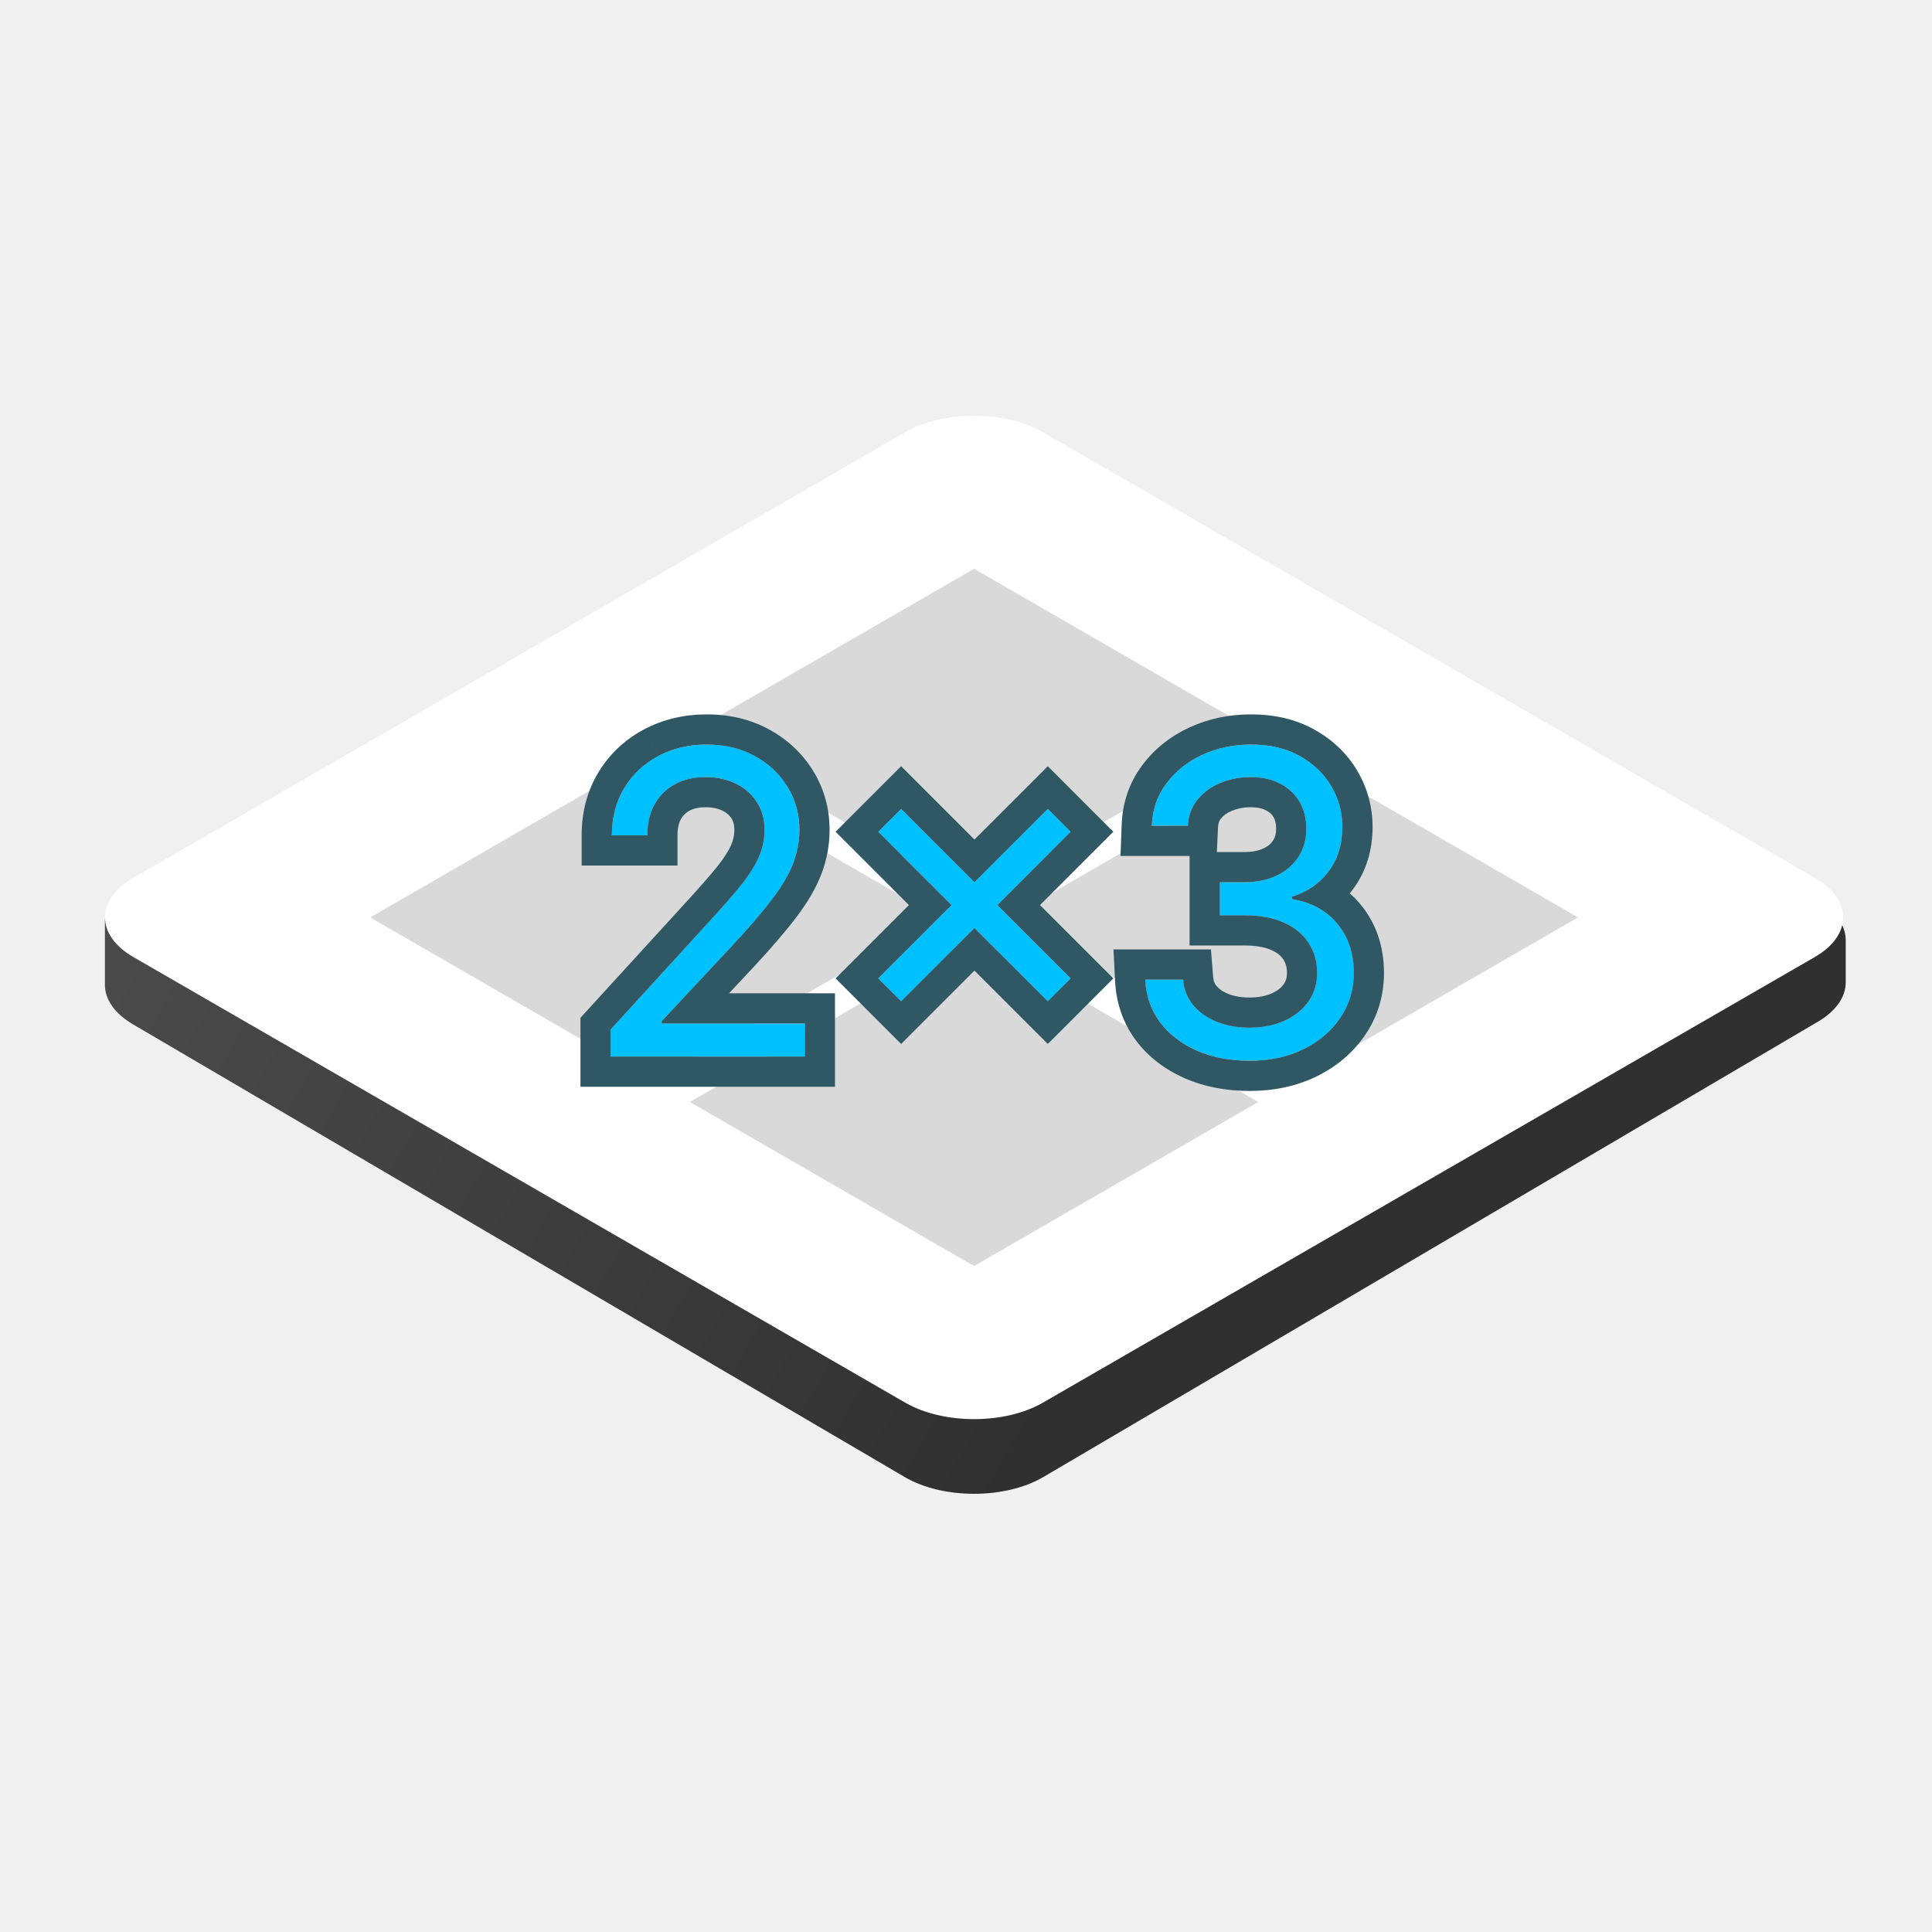
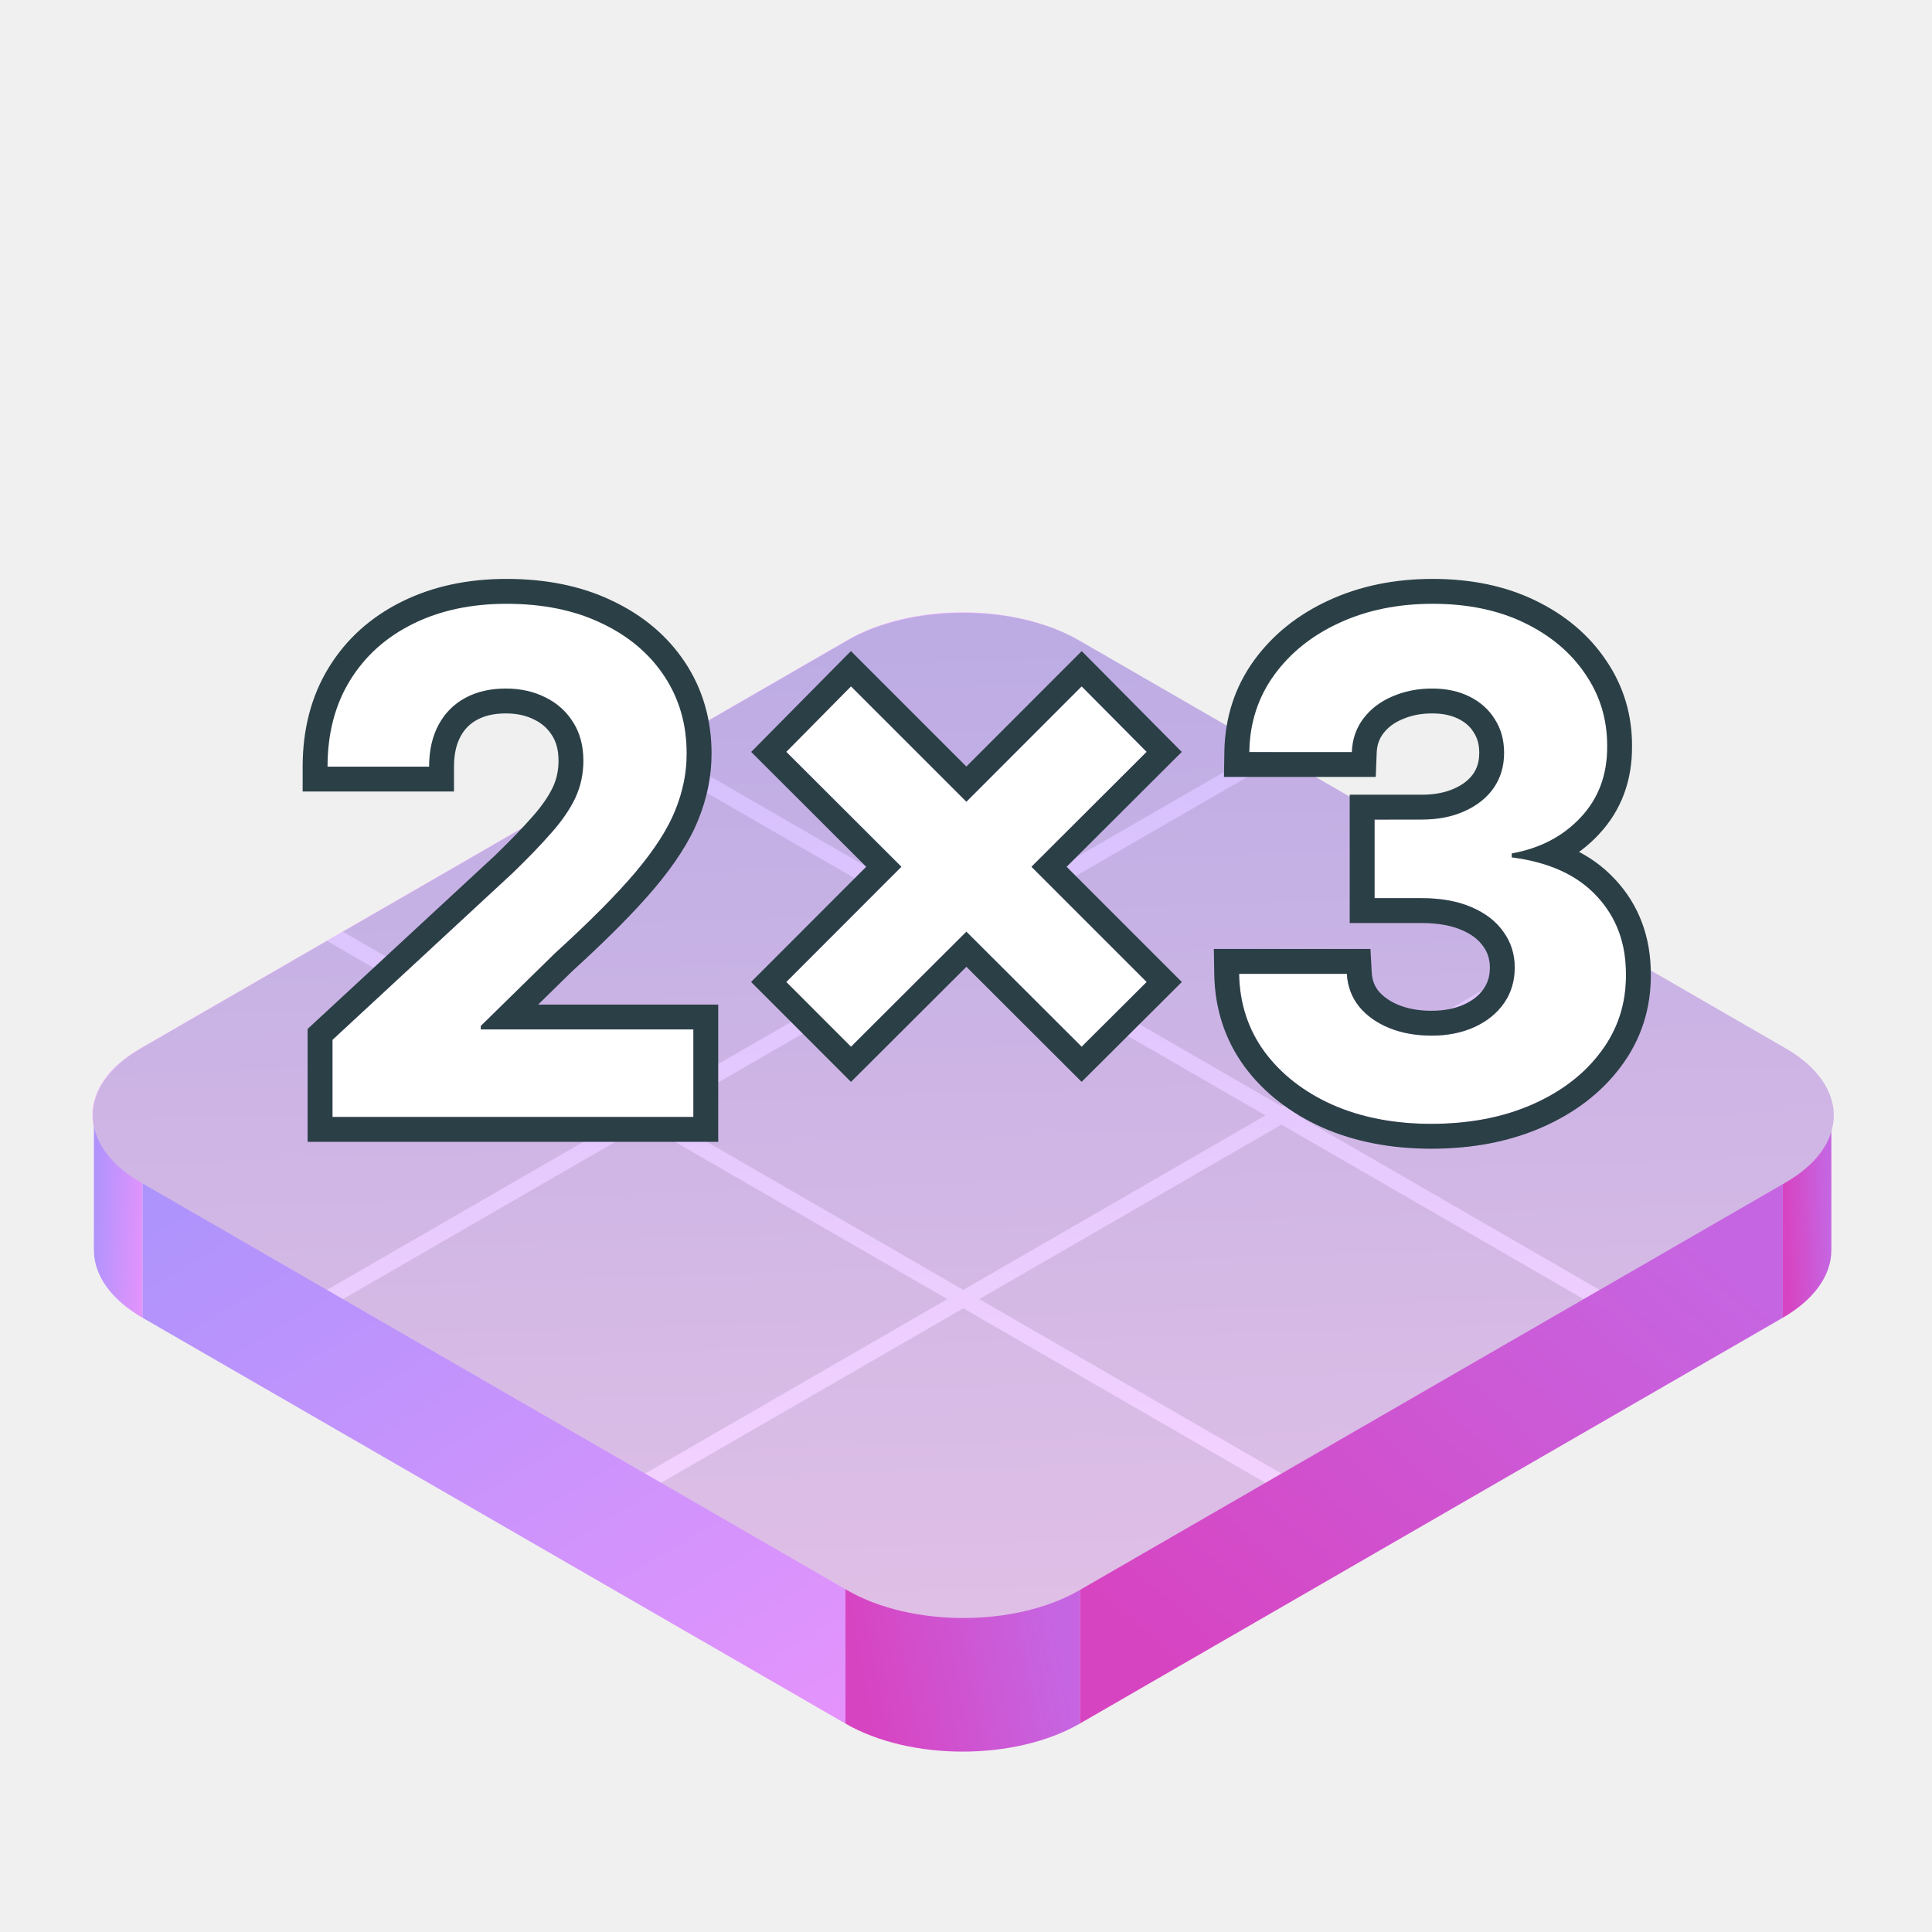
<svg xmlns="http://www.w3.org/2000/svg" width="64" height="64" viewBox="0 0 64 64" fill="none">
-   <path d="M4.401 33.93C3.808 33.582 3.475 33.114 3.475 32.626L3.475 30.502C3.475 29.957 3.89 29.439 4.609 29.086L30.135 16.544C31.358 15.943 33.161 15.954 34.361 16.57L60.061 29.753C60.749 30.106 61.142 30.612 61.142 31.143V32.544C61.142 33.031 60.811 33.499 60.219 33.846L34.563 48.928C33.302 49.669 31.233 49.67 29.97 48.929L4.401 33.93Z" fill="url(#paint0_linear_84_1247)" />
-   <rect width="34.783" height="34.783" rx="2.63" transform="matrix(0.866044 -0.499967 0.866044 0.499967 2.14404 30.3906)" fill="white" />
-   <rect width="10.87" height="10.87" transform="matrix(0.866044 -0.499967 0.866044 0.499967 12.2639 30.3906)" fill="#D9D9D9" />
-   <rect width="10.87" height="10.87" transform="matrix(0.866044 -0.499967 0.866044 0.499967 22.8542 24.2769)" fill="#D9D9D9" />
-   <rect width="10.87" height="10.87" transform="matrix(0.866044 -0.499967 0.866044 0.499967 22.8542 36.5044)" fill="#D9D9D9" />
-   <rect width="10.87" height="10.87" transform="matrix(0.866044 -0.499967 0.866044 0.499967 33.4446 30.3906)" fill="#D9D9D9" />
-   <mask id="path-7-outside-1_84_1247" maskUnits="userSpaceOnUse" x="19" y="23" width="27" height="14" fill="black">
-     <rect fill="white" x="19" y="23" width="27" height="14" />
-     <path d="M20.228 35V34.104L23.593 30.42C23.988 29.989 24.314 29.614 24.569 29.295C24.825 28.973 25.014 28.671 25.137 28.389C25.263 28.104 25.326 27.805 25.326 27.493C25.326 27.134 25.24 26.824 25.067 26.562C24.898 26.3 24.665 26.097 24.37 25.955C24.075 25.812 23.743 25.741 23.374 25.741C22.983 25.741 22.641 25.822 22.349 25.985C22.06 26.144 21.836 26.368 21.677 26.657C21.521 26.945 21.443 27.284 21.443 27.672H20.268C20.268 27.075 20.406 26.55 20.681 26.099C20.957 25.648 21.332 25.296 21.806 25.044C22.284 24.791 22.82 24.665 23.414 24.665C24.012 24.665 24.541 24.791 25.002 25.044C25.464 25.296 25.825 25.636 26.087 26.064C26.35 26.492 26.481 26.969 26.481 27.493C26.481 27.868 26.413 28.235 26.277 28.593C26.144 28.948 25.912 29.345 25.58 29.783C25.251 30.218 24.795 30.749 24.211 31.376L21.921 33.825V33.905H26.66V35H20.228ZM34.71 33.168L29.094 27.553L29.851 26.796L35.466 32.411L34.71 33.168ZM29.851 33.168L29.094 32.411L34.71 26.796L35.466 27.553L29.851 33.168ZM41.401 35.139C40.744 35.139 40.159 35.027 39.644 34.801C39.133 34.575 38.727 34.262 38.425 33.86C38.126 33.455 37.963 32.986 37.937 32.451H39.191C39.218 32.78 39.331 33.063 39.53 33.303C39.729 33.538 39.989 33.721 40.311 33.85C40.633 33.98 40.99 34.044 41.382 34.044C41.82 34.044 42.208 33.968 42.547 33.815C42.885 33.663 43.151 33.45 43.343 33.178C43.535 32.906 43.632 32.591 43.632 32.232C43.632 31.857 43.539 31.527 43.353 31.241C43.167 30.953 42.895 30.727 42.537 30.564C42.178 30.402 41.74 30.32 41.222 30.32H40.406V29.225H41.222C41.627 29.225 41.982 29.152 42.288 29.006C42.596 28.86 42.837 28.654 43.01 28.389C43.185 28.123 43.273 27.812 43.273 27.453C43.273 27.108 43.197 26.808 43.044 26.552C42.892 26.297 42.676 26.097 42.397 25.955C42.122 25.812 41.797 25.741 41.422 25.741C41.07 25.741 40.738 25.805 40.426 25.935C40.117 26.061 39.865 26.245 39.669 26.487C39.473 26.726 39.367 27.015 39.351 27.354H38.156C38.176 26.819 38.337 26.351 38.639 25.95C38.941 25.545 39.336 25.23 39.824 25.004C40.315 24.778 40.854 24.665 41.441 24.665C42.072 24.665 42.613 24.793 43.064 25.049C43.516 25.301 43.862 25.634 44.105 26.049C44.347 26.464 44.468 26.912 44.468 27.393C44.468 27.968 44.317 28.457 44.015 28.862C43.716 29.267 43.31 29.547 42.795 29.703V29.783C43.439 29.889 43.942 30.163 44.304 30.604C44.666 31.042 44.846 31.585 44.846 32.232C44.846 32.786 44.695 33.284 44.393 33.726C44.095 34.164 43.687 34.509 43.169 34.761C42.651 35.013 42.062 35.139 41.401 35.139Z" />
+   <rect width="35.855" height="35.855" rx="4.378" transform="matrix(0.866025 0.5 -0.866025 0.5 31.8887 19)" fill="url(#paint0_linear_2025_994)" />
+   <rect width="26.891" height="4.482" transform="matrix(0.866025 0.5 0 1 4.71851 39.1685)" fill="url(#paint1_linear_2025_994)" />
+   <rect width="26.891" height="4.482" transform="matrix(0.866025 -0.5 0 1 35.7698 52.6143)" fill="url(#paint2_linear_2025_994)" />
+   <path d="M3.111 36.928C3.111 37.803 3.725 38.595 4.719 39.169V43.651C3.725 43.077 3.111 42.285 3.111 41.41V36.928Z" fill="url(#paint3_linear_2025_994)" />
+   <path d="M28.007 52.614C30.151 53.852 33.626 53.852 35.77 52.614V57.096C33.626 58.334 30.151 58.334 28.007 57.096V52.614Z" fill="url(#paint4_linear_2025_994)" />
+   <path d="M60.666 36.928C60.666 37.803 60.052 38.595 59.059 39.169V43.651C60.052 43.077 60.666 42.285 60.666 41.41V36.928Z" fill="url(#paint5_linear_2025_994)" />
+   <g clip-path="url(#clip0_2025_994)">
+     <rect width="35.899" height="35.899" rx="4.442" transform="matrix(0.866025 0.5 -0.866025 0.5 31.9104 19)" fill="url(#paint6_linear_2025_994)" />
+     <rect width="11.559" height="11.559" transform="matrix(0.866025 0.5 -0.866025 0.5 31.9104 19)" fill="black" fill-opacity="0.1" />
+     <rect width="11.559" height="11.559" transform="matrix(0.866025 0.5 -0.866025 0.5 21.3711 25.085)" fill="black" fill-opacity="0.1" />
+     <rect width="11.559" height="11.559" transform="matrix(0.866025 0.5 -0.866025 0.5 21.3711 37.2549)" fill="black" fill-opacity="0.1" />
+     <rect width="11.559" height="11.559" transform="matrix(0.866025 0.5 -0.866025 0.5 42.45 25.085)" fill="black" fill-opacity="0.1" />
+     <rect width="11.559" height="11.559" transform="matrix(0.866025 0.5 -0.866025 0.5 42.45 37.2549)" fill="black" fill-opacity="0.1" />
+     <rect width="11.559" height="11.559" transform="matrix(0.866025 0.5 -0.866025 0.5 52.9893 31.1699)" fill="black" fill-opacity="0.1" />
+     <rect width="11.559" height="11.559" transform="matrix(0.866025 0.5 -0.866025 0.5 10.8315 31.1699)" fill="black" fill-opacity="0.1" />
+     <rect width="11.559" height="11.559" transform="matrix(0.866025 0.5 -0.866025 0.5 31.9104 43.3398)" fill="black" fill-opacity="0.1" />
+     <rect width="11.559" height="11.559" transform="matrix(0.866025 0.5 -0.866025 0.5 31.9104 31.1699)" fill="black" fill-opacity="0.1" />
+   </g>
+   <mask id="path-17-outside-1_2025_994" maskUnits="userSpaceOnUse" x="10" y="19" width="45" height="20" fill="black">
+     <rect fill="white" x="10" y="19" width="45" height="20" />
+     <path d="M11.014 37V34.445L16.983 28.918C17.491 28.427 17.917 27.985 18.261 27.591C18.61 27.198 18.875 26.814 19.055 26.437C19.235 26.055 19.325 25.642 19.325 25.2C19.325 24.709 19.213 24.286 18.989 23.931C18.765 23.571 18.46 23.295 18.072 23.104C17.685 22.908 17.245 22.809 16.754 22.809C16.241 22.809 15.793 22.913 15.411 23.12C15.029 23.328 14.734 23.625 14.527 24.013C14.319 24.401 14.215 24.862 14.215 25.397H10.85C10.85 24.3 11.098 23.347 11.595 22.539C12.092 21.731 12.788 21.106 13.683 20.664C14.578 20.222 15.61 20.001 16.778 20.001C17.979 20.001 19.025 20.214 19.915 20.639C20.81 21.06 21.506 21.644 22.003 22.392C22.499 23.14 22.748 23.997 22.748 24.963C22.748 25.596 22.622 26.221 22.371 26.838C22.125 27.455 21.686 28.14 21.053 28.893C20.42 29.641 19.527 30.539 18.375 31.587L15.927 33.987V34.101H22.969V37H11.014ZM35.831 34.675L26.046 24.906L28.191 22.736L37.985 32.529L35.831 34.675ZM28.191 34.675L26.046 32.529L35.831 22.736L37.985 24.906L28.191 34.675ZM47.41 37.229C46.187 37.229 45.098 37.019 44.142 36.599C43.193 36.173 42.442 35.589 41.891 34.846C41.345 34.099 41.063 33.236 41.047 32.259H44.617C44.639 32.668 44.773 33.029 45.019 33.34C45.27 33.645 45.603 33.883 46.017 34.052C46.432 34.221 46.899 34.306 47.418 34.306C47.958 34.306 48.436 34.21 48.851 34.019C49.266 33.828 49.59 33.564 49.825 33.225C50.06 32.887 50.177 32.496 50.177 32.054C50.177 31.607 50.052 31.211 49.801 30.867C49.555 30.517 49.2 30.244 48.736 30.048C48.278 29.851 47.732 29.753 47.098 29.753H45.534V27.149H47.098C47.633 27.149 48.106 27.056 48.515 26.871C48.93 26.685 49.252 26.429 49.481 26.101C49.711 25.768 49.825 25.381 49.825 24.938C49.825 24.518 49.724 24.149 49.522 23.833C49.326 23.511 49.047 23.26 48.687 23.079C48.332 22.899 47.917 22.809 47.442 22.809C46.962 22.809 46.523 22.897 46.124 23.071C45.725 23.241 45.406 23.483 45.166 23.8C44.926 24.117 44.797 24.488 44.781 24.914H41.383C41.399 23.948 41.675 23.096 42.21 22.359C42.745 21.622 43.465 21.046 44.372 20.631C45.283 20.211 46.312 20.001 47.459 20.001C48.616 20.001 49.629 20.211 50.497 20.631C51.365 21.052 52.039 21.619 52.519 22.334C53.005 23.044 53.245 23.841 53.24 24.725C53.245 25.664 52.953 26.448 52.364 27.076C51.779 27.703 51.018 28.102 50.079 28.271V28.402C51.313 28.56 52.252 28.989 52.896 29.688C53.545 30.381 53.868 31.249 53.862 32.292C53.868 33.247 53.592 34.096 53.035 34.838C52.484 35.581 51.722 36.165 50.751 36.591C49.779 37.016 48.665 37.229 47.41 37.229Z" />
  </mask>
-   <path d="M20.228 35V34.104L23.593 30.42C23.988 29.989 24.314 29.614 24.569 29.295C24.825 28.973 25.014 28.671 25.137 28.389C25.263 28.104 25.326 27.805 25.326 27.493C25.326 27.134 25.24 26.824 25.067 26.562C24.898 26.3 24.665 26.097 24.37 25.955C24.075 25.812 23.743 25.741 23.374 25.741C22.983 25.741 22.641 25.822 22.349 25.985C22.06 26.144 21.836 26.368 21.677 26.657C21.521 26.945 21.443 27.284 21.443 27.672H20.268C20.268 27.075 20.406 26.55 20.681 26.099C20.957 25.648 21.332 25.296 21.806 25.044C22.284 24.791 22.82 24.665 23.414 24.665C24.012 24.665 24.541 24.791 25.002 25.044C25.464 25.296 25.825 25.636 26.087 26.064C26.35 26.492 26.481 26.969 26.481 27.493C26.481 27.868 26.413 28.235 26.277 28.593C26.144 28.948 25.912 29.345 25.58 29.783C25.251 30.218 24.795 30.749 24.211 31.376L21.921 33.825V33.905H26.66V35H20.228ZM34.71 33.168L29.094 27.553L29.851 26.796L35.466 32.411L34.71 33.168ZM29.851 33.168L29.094 32.411L34.71 26.796L35.466 27.553L29.851 33.168ZM41.401 35.139C40.744 35.139 40.159 35.027 39.644 34.801C39.133 34.575 38.727 34.262 38.425 33.86C38.126 33.455 37.963 32.986 37.937 32.451H39.191C39.218 32.78 39.331 33.063 39.53 33.303C39.729 33.538 39.989 33.721 40.311 33.85C40.633 33.98 40.99 34.044 41.382 34.044C41.82 34.044 42.208 33.968 42.547 33.815C42.885 33.663 43.151 33.45 43.343 33.178C43.535 32.906 43.632 32.591 43.632 32.232C43.632 31.857 43.539 31.527 43.353 31.241C43.167 30.953 42.895 30.727 42.537 30.564C42.178 30.402 41.74 30.32 41.222 30.32H40.406V29.225H41.222C41.627 29.225 41.982 29.152 42.288 29.006C42.596 28.86 42.837 28.654 43.01 28.389C43.185 28.123 43.273 27.812 43.273 27.453C43.273 27.108 43.197 26.808 43.044 26.552C42.892 26.297 42.676 26.097 42.397 25.955C42.122 25.812 41.797 25.741 41.422 25.741C41.07 25.741 40.738 25.805 40.426 25.935C40.117 26.061 39.865 26.245 39.669 26.487C39.473 26.726 39.367 27.015 39.351 27.354H38.156C38.176 26.819 38.337 26.351 38.639 25.95C38.941 25.545 39.336 25.23 39.824 25.004C40.315 24.778 40.854 24.665 41.441 24.665C42.072 24.665 42.613 24.793 43.064 25.049C43.516 25.301 43.862 25.634 44.105 26.049C44.347 26.464 44.468 26.912 44.468 27.393C44.468 27.968 44.317 28.457 44.015 28.862C43.716 29.267 43.31 29.547 42.795 29.703V29.783C43.439 29.889 43.942 30.163 44.304 30.604C44.666 31.042 44.846 31.585 44.846 32.232C44.846 32.786 44.695 33.284 44.393 33.726C44.095 34.164 43.687 34.509 43.169 34.761C42.651 35.013 42.062 35.139 41.401 35.139Z" fill="#00C1FF" />
-   <path d="M20.228 35H19.228V36H20.228V35ZM20.228 34.104L19.49 33.429L19.228 33.716V34.104H20.228ZM23.593 30.42L22.856 29.745L22.855 29.746L23.593 30.42ZM24.569 29.295L25.349 29.921L25.352 29.917L24.569 29.295ZM25.137 28.389L24.222 27.985L24.22 27.99L25.137 28.389ZM25.067 26.562L24.227 27.104L24.232 27.112L25.067 26.562ZM24.37 25.955L24.805 25.054L24.805 25.054L24.37 25.955ZM22.349 25.985L22.832 26.86L22.835 26.858L22.349 25.985ZM21.677 26.657L20.801 26.174L20.797 26.181L21.677 26.657ZM21.443 27.672V28.672H22.443V27.672H21.443ZM20.268 27.672H19.268V28.672H20.268V27.672ZM20.681 26.099L21.535 26.62L21.535 26.62L20.681 26.099ZM21.806 25.044L21.34 24.159L21.337 24.161L21.806 25.044ZM25.002 25.044L25.482 24.166L25.482 24.166L25.002 25.044ZM26.087 26.064L25.235 26.587L26.087 26.064ZM26.277 28.593L25.342 28.238L25.34 28.243L26.277 28.593ZM25.58 29.783L24.783 29.179L24.782 29.18L25.58 29.783ZM24.211 31.376L24.941 32.059L24.943 32.057L24.211 31.376ZM21.921 33.825L21.19 33.142L20.921 33.431V33.825H21.921ZM21.921 33.905H20.921V34.905H21.921V33.905ZM26.66 33.905H27.66V32.905H26.66V33.905ZM26.66 35V36H27.66V35H26.66ZM21.228 35V34.104H19.228V35H21.228ZM20.967 34.778L24.332 31.095L22.855 29.746L19.49 33.429L20.967 34.778ZM24.331 31.095C24.735 30.654 25.076 30.262 25.349 29.921L23.789 28.669C23.552 28.965 23.242 29.323 22.856 29.745L24.331 31.095ZM25.352 29.917C25.645 29.548 25.887 29.172 26.054 28.788L24.22 27.99C24.141 28.171 24.004 28.398 23.786 28.673L25.352 29.917ZM26.051 28.793C26.234 28.381 26.326 27.944 26.326 27.493H24.326C24.326 27.666 24.292 27.827 24.222 27.985L26.051 28.793ZM26.326 27.493C26.326 26.968 26.197 26.46 25.902 26.012L24.232 27.112C24.282 27.189 24.326 27.301 24.326 27.493H26.326ZM25.907 26.02C25.633 25.595 25.257 25.273 24.805 25.054L23.935 26.855C24.074 26.922 24.162 27.005 24.227 27.104L25.907 26.02ZM24.805 25.054C24.358 24.838 23.875 24.741 23.374 24.741V26.741C23.611 26.741 23.791 26.786 23.935 26.855L24.805 25.054ZM23.374 24.741C22.842 24.741 22.327 24.852 21.863 25.111L22.835 26.858C22.955 26.792 23.124 26.741 23.374 26.741V24.741ZM21.866 25.109C21.412 25.36 21.052 25.72 20.801 26.174L22.552 27.14C22.621 27.016 22.709 26.928 22.832 26.86L21.866 25.109ZM20.797 26.181C20.549 26.641 20.443 27.148 20.443 27.672H22.443C22.443 27.419 22.493 27.25 22.557 27.132L20.797 26.181ZM21.443 26.672H20.268V28.672H21.443V26.672ZM21.268 27.672C21.268 27.234 21.367 26.895 21.535 26.62L19.828 25.578C19.445 26.206 19.268 26.915 19.268 27.672H21.268ZM21.535 26.62C21.715 26.324 21.956 26.096 22.276 25.927L21.337 24.161C20.707 24.495 20.198 24.971 19.828 25.578L21.535 26.62ZM22.273 25.928C22.593 25.759 22.966 25.665 23.414 25.665V23.665C22.674 23.665 21.975 23.824 21.34 24.159L22.273 25.928ZM23.414 25.665C23.867 25.665 24.227 25.76 24.523 25.921L25.482 24.166C24.855 23.823 24.156 23.665 23.414 23.665V25.665ZM24.523 25.921C24.838 26.094 25.068 26.314 25.235 26.587L26.94 25.542C26.582 24.958 26.089 24.498 25.482 24.166L24.523 25.921ZM25.235 26.587C25.396 26.85 25.481 27.144 25.481 27.493H27.481C27.481 26.793 27.303 26.134 26.94 25.542L25.235 26.587ZM25.481 27.493C25.481 27.744 25.436 27.991 25.342 28.238L27.212 28.948C27.39 28.479 27.481 27.992 27.481 27.493H25.481ZM25.34 28.243C25.253 28.476 25.08 28.787 24.783 29.179L26.377 30.387C26.744 29.903 27.035 29.42 27.213 28.943L25.34 28.243ZM24.782 29.18C24.482 29.577 24.051 30.08 23.479 30.694L24.943 32.057C25.538 31.418 26.02 30.859 26.378 30.386L24.782 29.18ZM23.48 30.693L21.19 33.142L22.651 34.508L24.941 32.059L23.48 30.693ZM20.921 33.825V33.905H22.921V33.825H20.921ZM21.921 34.905H26.66V32.905H21.921V34.905ZM25.66 33.905V35H27.66V33.905H25.66ZM26.66 34H20.228V36H26.66V34ZM34.71 33.168L34.003 33.875L34.71 34.582L35.417 33.875L34.71 33.168ZM29.094 27.553L28.387 26.846L27.68 27.553L28.387 28.26L29.094 27.553ZM29.851 26.796L30.558 26.089L29.851 25.382L29.144 26.089L29.851 26.796ZM35.466 32.411L36.173 33.118L36.881 32.411L36.173 31.704L35.466 32.411ZM29.851 33.168L29.144 33.875L29.851 34.582L30.558 33.875L29.851 33.168ZM29.094 32.411L28.387 31.704L27.68 32.411L28.387 33.118L29.094 32.411ZM34.71 26.796L35.417 26.089L34.71 25.382L34.003 26.089L34.71 26.796ZM35.466 27.553L36.173 28.26L36.881 27.553L36.173 26.846L35.466 27.553ZM35.417 32.461L29.801 26.846L28.387 28.26L34.003 33.875L35.417 32.461ZM29.801 28.26L30.558 27.503L29.144 26.089L28.387 26.846L29.801 28.26ZM29.144 27.503L34.759 33.118L36.173 31.704L30.558 26.089L29.144 27.503ZM34.759 31.704L34.003 32.461L35.417 33.875L36.173 33.118L34.759 31.704ZM30.558 32.461L29.801 31.704L28.387 33.118L29.144 33.875L30.558 32.461ZM29.801 33.118L35.417 27.503L34.003 26.089L28.387 31.704L29.801 33.118ZM34.003 27.503L34.759 28.26L36.173 26.846L35.417 26.089L34.003 27.503ZM34.759 26.846L29.144 32.461L30.558 33.875L36.173 28.26L34.759 26.846ZM39.644 34.801L39.24 35.716L39.242 35.717L39.644 34.801ZM38.425 33.86L37.62 34.454L37.625 34.461L38.425 33.86ZM37.937 32.451V31.451H36.886L36.938 32.501L37.937 32.451ZM39.191 32.451L40.188 32.371L40.114 31.451H39.191V32.451ZM39.53 33.303L38.761 33.943L38.766 33.948L39.53 33.303ZM40.311 33.85L39.938 34.778L39.938 34.778L40.311 33.85ZM43.343 33.178L42.527 32.6L42.527 32.6L43.343 33.178ZM43.353 31.241L42.512 31.783L42.515 31.787L43.353 31.241ZM42.537 30.564L42.123 31.475L42.123 31.475L42.537 30.564ZM40.406 30.32H39.406V31.32H40.406V30.32ZM40.406 29.225V28.225H39.406V29.225H40.406ZM42.288 29.006L41.86 28.102L41.856 28.104L42.288 29.006ZM43.01 28.389L42.176 27.837L42.171 27.844L43.01 28.389ZM43.044 26.552L43.903 26.039L43.903 26.039L43.044 26.552ZM42.397 25.955L41.937 26.843L41.941 26.845L42.397 25.955ZM40.426 25.935L40.804 26.86L40.809 26.858L40.426 25.935ZM39.669 26.487L40.443 27.121L40.447 27.116L39.669 26.487ZM39.351 27.354V28.354H40.303L40.349 27.402L39.351 27.354ZM38.156 27.354L37.157 27.316L37.118 28.354H38.156V27.354ZM38.639 25.95L39.438 26.551L39.44 26.548L38.639 25.95ZM39.824 25.004L39.406 24.095L39.404 24.096L39.824 25.004ZM43.064 25.049L42.572 25.919L42.576 25.922L43.064 25.049ZM44.105 26.049L43.241 26.554L43.241 26.554L44.105 26.049ZM44.015 28.862L43.214 28.264L43.21 28.268L44.015 28.862ZM42.795 29.703L42.505 28.746L41.795 28.962V29.703H42.795ZM42.795 29.783H41.795V30.631L42.633 30.77L42.795 29.783ZM44.304 30.604L43.53 31.238L43.533 31.241L44.304 30.604ZM44.393 33.726L43.568 33.161L43.567 33.162L44.393 33.726ZM43.169 34.761L43.607 35.66L43.607 35.66L43.169 34.761ZM41.401 34.139C40.859 34.139 40.414 34.047 40.046 33.885L39.242 35.717C39.903 36.007 40.629 36.139 41.401 36.139V34.139ZM40.048 33.886C39.676 33.722 39.412 33.509 39.224 33.259L37.625 34.461C38.041 35.014 38.591 35.429 39.24 35.716L40.048 33.886ZM39.229 33.266C39.055 33.03 38.953 32.752 38.935 32.402L36.938 32.501C36.974 33.219 37.197 33.88 37.62 34.454L39.229 33.266ZM37.937 33.451H39.191V31.451H37.937V33.451ZM38.194 32.532C38.237 33.053 38.422 33.535 38.761 33.943L40.298 32.662C40.239 32.592 40.199 32.507 40.188 32.371L38.194 32.532ZM38.766 33.948C39.083 34.323 39.484 34.595 39.938 34.778L40.684 32.922C40.495 32.846 40.375 32.753 40.294 32.657L38.766 33.948ZM39.938 34.778C40.393 34.961 40.879 35.044 41.382 35.044V33.044C41.102 33.044 40.873 32.998 40.684 32.922L39.938 34.778ZM41.382 35.044C41.936 35.044 42.469 34.947 42.958 34.727L42.135 32.904C41.947 32.989 41.703 33.044 41.382 33.044V35.044ZM42.958 34.727C43.44 34.509 43.853 34.189 44.159 33.755L42.527 32.6C42.448 32.711 42.331 32.816 42.135 32.904L42.958 34.727ZM44.159 33.755C44.48 33.301 44.632 32.781 44.632 32.232H42.632C42.632 32.4 42.59 32.51 42.527 32.6L44.159 33.755ZM44.632 32.232C44.632 31.684 44.493 31.16 44.191 30.696L42.515 31.787C42.584 31.894 42.632 32.031 42.632 32.232H44.632ZM44.194 30.7C43.889 30.227 43.457 29.884 42.95 29.654L42.123 31.475C42.333 31.57 42.445 31.678 42.512 31.783L44.194 30.7ZM42.95 29.654C42.427 29.417 41.84 29.32 41.222 29.32V31.32C41.64 31.32 41.929 31.387 42.123 31.475L42.95 29.654ZM41.222 29.32H40.406V31.32H41.222V29.32ZM41.406 30.32V29.225H39.406V30.32H41.406ZM40.406 30.225H41.222V28.225H40.406V30.225ZM41.222 30.225C41.748 30.225 42.255 30.13 42.719 29.908L41.856 28.104C41.709 28.174 41.507 28.225 41.222 28.225V30.225ZM42.715 29.91C43.178 29.691 43.566 29.367 43.848 28.934L42.171 27.844C42.107 27.942 42.015 28.029 41.86 28.102L42.715 29.91ZM43.843 28.941C44.141 28.492 44.273 27.983 44.273 27.453H42.273C42.273 27.641 42.23 27.755 42.176 27.837L43.843 28.941ZM44.273 27.453C44.273 26.957 44.162 26.473 43.903 26.039L42.186 27.065C42.232 27.142 42.273 27.259 42.273 27.453H44.273ZM43.903 26.039C43.649 25.614 43.289 25.288 42.853 25.065L41.941 26.845C42.062 26.907 42.135 26.979 42.186 27.065L43.903 26.039ZM42.857 25.067C42.413 24.837 41.923 24.741 41.422 24.741V26.741C41.669 26.741 41.831 26.787 41.937 26.843L42.857 25.067ZM41.422 24.741C40.944 24.741 40.481 24.829 40.043 25.011L40.809 26.858C40.995 26.782 41.196 26.741 41.422 26.741V24.741ZM40.048 25.009C39.594 25.194 39.201 25.476 38.891 25.859L40.447 27.116C40.529 27.014 40.64 26.927 40.804 26.86L40.048 25.009ZM38.896 25.854C38.551 26.274 38.378 26.774 38.352 27.305L40.349 27.402C40.356 27.256 40.396 27.178 40.443 27.121L38.896 25.854ZM39.351 26.354H38.156V28.354H39.351V26.354ZM39.155 27.391C39.168 27.047 39.267 26.779 39.438 26.551L37.84 25.349C37.407 25.924 37.184 26.592 37.157 27.316L39.155 27.391ZM39.44 26.548C39.636 26.285 39.897 26.072 40.243 25.912L39.404 24.096C38.775 24.387 38.245 24.805 37.837 25.352L39.44 26.548ZM40.241 25.913C40.59 25.752 40.985 25.665 41.441 25.665V23.665C40.722 23.665 40.039 23.804 39.406 24.095L40.241 25.913ZM41.441 25.665C41.936 25.665 42.3 25.765 42.572 25.919L43.557 24.178C42.926 23.821 42.208 23.665 41.441 23.665V25.665ZM42.576 25.922C42.884 26.094 43.096 26.305 43.241 26.554L44.968 25.545C44.629 24.964 44.147 24.508 43.552 24.176L42.576 25.922ZM43.241 26.554C43.394 26.815 43.468 27.089 43.468 27.393H45.468C45.468 26.735 45.3 26.113 44.968 25.545L43.241 26.554ZM43.468 27.393C43.468 27.783 43.369 28.055 43.214 28.264L44.817 29.46C45.265 28.859 45.468 28.152 45.468 27.393H43.468ZM43.21 28.268C43.049 28.488 42.828 28.648 42.505 28.746L43.086 30.66C43.791 30.446 44.384 30.046 44.82 29.456L43.21 28.268ZM41.795 29.703V29.783H43.795V29.703H41.795ZM42.633 30.77C43.074 30.842 43.345 31.012 43.53 31.238L45.077 29.97C44.539 29.314 43.805 28.936 42.958 28.796L42.633 30.77ZM43.533 31.241C43.726 31.475 43.846 31.783 43.846 32.232H45.846C45.846 31.387 45.605 30.61 45.075 29.968L43.533 31.241ZM43.846 32.232C43.846 32.593 43.752 32.892 43.568 33.161L45.219 34.29C45.639 33.676 45.846 32.98 45.846 32.232H43.846ZM43.567 33.162C43.375 33.444 43.106 33.679 42.731 33.862L43.607 35.66C44.267 35.338 44.815 34.883 45.22 34.289L43.567 33.162ZM42.731 33.862C42.368 34.039 41.932 34.139 41.401 34.139V36.139C42.191 36.139 42.934 35.988 43.607 35.66L42.731 33.862Z" fill="#2F5764" mask="url(#path-7-outside-1_84_1247)" />
+   <path d="M11.014 37V34.445L16.983 28.918C17.491 28.427 17.917 27.985 18.261 27.591C18.61 27.198 18.875 26.814 19.055 26.437C19.235 26.055 19.325 25.642 19.325 25.2C19.325 24.709 19.213 24.286 18.989 23.931C18.765 23.571 18.46 23.295 18.072 23.104C17.685 22.908 17.245 22.809 16.754 22.809C16.241 22.809 15.793 22.913 15.411 23.12C15.029 23.328 14.734 23.625 14.527 24.013C14.319 24.401 14.215 24.862 14.215 25.397H10.85C10.85 24.3 11.098 23.347 11.595 22.539C12.092 21.731 12.788 21.106 13.683 20.664C14.578 20.222 15.61 20.001 16.778 20.001C17.979 20.001 19.025 20.214 19.915 20.639C20.81 21.06 21.506 21.644 22.003 22.392C22.499 23.14 22.748 23.997 22.748 24.963C22.748 25.596 22.622 26.221 22.371 26.838C22.125 27.455 21.686 28.14 21.053 28.893C20.42 29.641 19.527 30.539 18.375 31.587L15.927 33.987V34.101H22.969V37H11.014ZM35.831 34.675L26.046 24.906L28.191 22.736L37.985 32.529L35.831 34.675ZM28.191 34.675L26.046 32.529L35.831 22.736L37.985 24.906L28.191 34.675ZM47.41 37.229C46.187 37.229 45.098 37.019 44.142 36.599C43.193 36.173 42.442 35.589 41.891 34.846C41.345 34.099 41.063 33.236 41.047 32.259H44.617C44.639 32.668 44.773 33.029 45.019 33.34C45.27 33.645 45.603 33.883 46.017 34.052C46.432 34.221 46.899 34.306 47.418 34.306C47.958 34.306 48.436 34.21 48.851 34.019C49.266 33.828 49.59 33.564 49.825 33.225C50.06 32.887 50.177 32.496 50.177 32.054C50.177 31.607 50.052 31.211 49.801 30.867C49.555 30.517 49.2 30.244 48.736 30.048C48.278 29.851 47.732 29.753 47.098 29.753H45.534V27.149H47.098C47.633 27.149 48.106 27.056 48.515 26.871C48.93 26.685 49.252 26.429 49.481 26.101C49.711 25.768 49.825 25.381 49.825 24.938C49.825 24.518 49.724 24.149 49.522 23.833C49.326 23.511 49.047 23.26 48.687 23.079C48.332 22.899 47.917 22.809 47.442 22.809C46.962 22.809 46.523 22.897 46.124 23.071C45.725 23.241 45.406 23.483 45.166 23.8C44.926 24.117 44.797 24.488 44.781 24.914H41.383C41.399 23.948 41.675 23.096 42.21 22.359C42.745 21.622 43.465 21.046 44.372 20.631C45.283 20.211 46.312 20.001 47.459 20.001C48.616 20.001 49.629 20.211 50.497 20.631C51.365 21.052 52.039 21.619 52.519 22.334C53.005 23.044 53.245 23.841 53.24 24.725C53.245 25.664 52.953 26.448 52.364 27.076C51.779 27.703 51.018 28.102 50.079 28.271V28.402C51.313 28.56 52.252 28.989 52.896 29.688C53.545 30.381 53.868 31.249 53.862 32.292C53.868 33.247 53.592 34.096 53.035 34.838C52.484 35.581 51.722 36.165 50.751 36.591C49.779 37.016 48.665 37.229 47.41 37.229Z" fill="white" />
+   <path d="M11.014 37H10.19V37.824H11.014V37ZM11.014 34.445L10.454 33.841L10.19 34.085V34.445H11.014ZM16.983 28.918L17.543 29.522L17.549 29.516L17.556 29.51L16.983 28.918ZM18.261 27.591L17.645 27.044L17.641 27.049L18.261 27.591ZM19.055 26.437L19.798 26.792L19.8 26.788L19.055 26.437ZM18.989 23.931L18.29 24.366L18.293 24.37L18.989 23.931ZM18.072 23.104L17.7 23.839L17.708 23.843L18.072 23.104ZM14.527 24.013L15.253 24.402L15.253 24.402L14.527 24.013ZM14.215 25.397V26.22H15.039V25.397H14.215ZM10.85 25.397H10.026V26.22H10.85V25.397ZM11.595 22.539L12.297 22.97L12.297 22.97L11.595 22.539ZM13.683 20.664L13.319 19.926L13.319 19.926L13.683 20.664ZM19.915 20.639L19.559 21.382L19.565 21.385L19.915 20.639ZM22.003 22.392L21.317 22.847L21.317 22.847L22.003 22.392ZM22.371 26.838L21.608 26.528L21.606 26.533L22.371 26.838ZM21.053 28.893L21.681 29.425L21.683 29.423L21.053 28.893ZM18.375 31.587L17.821 30.978L17.81 30.988L17.799 30.999L18.375 31.587ZM15.927 33.987L15.35 33.398L15.103 33.641V33.987H15.927ZM15.927 34.101H15.103V34.925H15.927V34.101ZM22.969 34.101H23.792V33.278H22.969V34.101ZM22.969 37V37.824H23.792V37H22.969ZM11.014 37H11.837V34.445H11.014H10.19V37H11.014ZM11.014 34.445L11.573 35.05L17.543 29.522L16.983 28.918L16.424 28.314L10.454 33.841L11.014 34.445ZM16.983 28.918L17.556 29.51C18.075 29.008 18.517 28.549 18.88 28.134L18.261 27.591L17.641 27.049C17.316 27.42 16.907 27.846 16.41 28.326L16.983 28.918ZM18.261 27.591L18.876 28.139C19.264 27.702 19.577 27.254 19.798 26.792L19.055 26.437L18.312 26.081C18.172 26.373 17.956 26.695 17.645 27.044L18.261 27.591ZM19.055 26.437L19.8 26.788C20.034 26.291 20.149 25.758 20.149 25.2H19.325H18.502C18.502 25.527 18.436 25.819 18.31 26.086L19.055 26.437ZM19.325 25.2H20.149C20.149 24.581 20.006 23.999 19.686 23.492L18.989 23.931L18.293 24.37C18.42 24.573 18.502 24.837 18.502 25.2H19.325ZM18.989 23.931L19.689 23.497C19.382 23.003 18.959 22.623 18.436 22.366L18.072 23.104L17.708 23.843C17.96 23.967 18.149 24.139 18.29 24.366L18.989 23.931ZM18.072 23.104L18.445 22.37C17.927 22.107 17.358 21.986 16.754 21.986V22.809V23.633C17.133 23.633 17.442 23.708 17.7 23.839L18.072 23.104ZM16.754 22.809V21.986C16.128 21.986 15.541 22.113 15.018 22.397L15.411 23.12L15.804 23.844C16.045 23.713 16.353 23.633 16.754 23.633V22.809ZM15.411 23.12L15.018 22.397C14.493 22.682 14.083 23.097 13.8 23.624L14.527 24.013L15.253 24.402C15.385 24.154 15.565 23.974 15.804 23.844L15.411 23.12ZM14.527 24.013L13.8 23.624C13.517 24.155 13.392 24.756 13.392 25.397H14.215H15.039C15.039 24.968 15.122 24.646 15.253 24.402L14.527 24.013ZM14.215 25.397V24.573H10.85V25.397V26.22H14.215V25.397ZM10.85 25.397H11.674C11.674 24.428 11.892 23.629 12.297 22.97L11.595 22.539L10.894 22.108C10.305 23.065 10.026 24.172 10.026 25.397H10.85ZM11.595 22.539L12.297 22.97C12.708 22.302 13.284 21.78 14.048 21.402L13.683 20.664L13.319 19.926C12.292 20.433 11.476 21.161 10.894 22.108L11.595 22.539ZM13.683 20.664L14.048 21.402C14.812 21.025 15.715 20.824 16.778 20.824V20.001V19.177C15.505 19.177 14.345 19.419 13.319 19.926L13.683 20.664ZM16.778 20.001V20.824C17.883 20.824 18.802 21.02 19.559 21.382L19.915 20.639L20.27 19.896C19.248 19.407 18.076 19.177 16.778 19.177V20.001ZM19.915 20.639L19.565 21.385C20.338 21.748 20.912 22.238 21.317 22.847L22.003 22.392L22.689 21.936C22.1 21.05 21.282 20.372 20.265 19.894L19.915 20.639ZM22.003 22.392L21.317 22.847C21.717 23.45 21.924 24.146 21.924 24.963H22.748H23.571C23.571 23.848 23.282 22.829 22.689 21.936L22.003 22.392ZM22.748 24.963H21.924C21.924 25.484 21.822 26.004 21.608 26.528L22.371 26.838L23.134 27.149C23.423 26.438 23.571 25.708 23.571 24.963H22.748ZM22.371 26.838L21.606 26.533C21.405 27.039 21.024 27.648 20.422 28.363L21.053 28.893L21.683 29.423C22.349 28.632 22.846 27.871 23.136 27.143L22.371 26.838ZM21.053 28.893L20.424 28.361C19.823 29.071 18.96 29.942 17.821 30.978L18.375 31.587L18.929 32.197C20.094 31.137 21.016 30.212 21.681 29.425L21.053 28.893ZM18.375 31.587L17.799 30.999L15.35 33.398L15.927 33.987L16.503 34.575L18.952 32.176L18.375 31.587ZM15.927 33.987H15.103V34.101H15.927H16.75V33.987H15.927ZM15.927 34.101V34.925H22.969V34.101V33.278H15.927V34.101ZM22.969 34.101H22.145V37H22.969H23.792V34.101H22.969ZM22.969 37V36.176H11.014V37V37.824H22.969V37ZM35.831 34.675L35.249 35.257L35.83 35.837L36.412 35.258L35.831 34.675ZM26.046 24.906L25.46 24.327L24.884 24.909L25.464 25.488L26.046 24.906ZM28.191 22.736L28.773 22.153L28.188 21.568L27.605 22.157L28.191 22.736ZM37.985 32.529L38.566 33.112L39.15 32.53L38.567 31.947L37.985 32.529ZM28.191 34.675L27.609 35.257L28.19 35.838L28.773 35.258L28.191 34.675ZM26.046 32.529L25.463 31.947L24.881 32.529L25.463 33.111L26.046 32.529ZM35.831 22.736L36.416 22.155L35.833 21.569L35.248 22.154L35.831 22.736ZM37.985 24.906L38.566 25.489L39.148 24.909L38.569 24.326L37.985 24.906ZM35.831 34.675L36.413 34.092L26.628 24.323L26.046 24.906L25.464 25.488L35.249 35.257L35.831 34.675ZM26.046 24.906L26.631 25.485L28.777 23.315L28.191 22.736L27.605 22.157L25.46 24.327L26.046 24.906ZM28.191 22.736L27.609 23.318L37.402 33.111L37.985 32.529L38.567 31.947L28.773 22.153L28.191 22.736ZM37.985 32.529L37.403 31.946L35.25 34.091L35.831 34.675L36.412 35.258L38.566 33.112L37.985 32.529ZM28.191 34.675L28.773 34.092L26.628 31.947L26.046 32.529L25.463 33.111L27.609 35.257L28.191 34.675ZM26.046 32.529L26.628 33.111L36.414 23.318L35.831 22.736L35.248 22.154L25.463 31.947L26.046 32.529ZM35.831 22.736L35.246 23.316L37.4 25.486L37.985 24.906L38.569 24.326L36.416 22.155L35.831 22.736ZM37.985 24.906L37.403 24.323L27.61 34.091L28.191 34.675L28.773 35.258L38.566 25.489L37.985 24.906ZM44.142 36.599L43.806 37.35L43.811 37.353L44.142 36.599ZM41.891 34.846L41.225 35.332L41.229 35.337L41.891 34.846ZM41.047 32.259V31.435H40.21L40.224 32.273L41.047 32.259ZM44.617 32.259L45.44 32.215L45.398 31.435H44.617V32.259ZM45.019 33.34L44.372 33.85L44.377 33.856L44.382 33.862L45.019 33.34ZM46.017 34.052L45.706 34.815L45.706 34.815L46.017 34.052ZM48.851 34.019L48.506 33.271L48.506 33.271L48.851 34.019ZM49.825 33.225L50.502 33.694L50.502 33.694L49.825 33.225ZM49.801 30.867L49.127 31.34L49.131 31.346L49.136 31.352L49.801 30.867ZM48.736 30.048L48.412 30.805L48.415 30.806L48.736 30.048ZM45.534 29.753H44.711V30.577H45.534V29.753ZM45.534 27.149V26.326H44.711V27.149H45.534ZM48.515 26.871L48.179 26.119L48.175 26.121L48.515 26.871ZM49.481 26.101L50.156 26.573L50.16 26.568L49.481 26.101ZM49.522 23.833L48.819 24.262L48.824 24.269L48.828 24.276L49.522 23.833ZM48.687 23.079L48.314 23.814L48.319 23.816L48.687 23.079ZM46.124 23.071L46.446 23.829L46.455 23.826L46.124 23.071ZM45.166 23.8L45.822 24.298L45.822 24.298L45.166 23.8ZM44.781 24.914V25.737H45.574L45.604 24.945L44.781 24.914ZM41.383 24.914L40.559 24.9L40.545 25.737H41.383V24.914ZM42.21 22.359L42.876 22.843L42.876 22.843L42.21 22.359ZM44.372 20.631L44.714 21.38L44.716 21.379L44.372 20.631ZM50.497 20.631L50.856 19.89L50.856 19.89L50.497 20.631ZM52.519 22.334L51.836 22.794L51.84 22.8L52.519 22.334ZM53.24 24.725L52.416 24.72L52.416 24.73L53.24 24.725ZM52.364 27.076L51.763 26.512L51.761 26.515L52.364 27.076ZM50.079 28.271L49.933 27.461L49.255 27.583V28.271H50.079ZM50.079 28.402H49.255V29.127L49.974 29.219L50.079 28.402ZM52.896 29.688L52.29 30.246L52.295 30.251L52.896 29.688ZM53.862 32.292L53.038 32.287L53.039 32.296L53.862 32.292ZM53.035 34.838L52.376 34.344L52.374 34.347L53.035 34.838ZM50.751 36.591L50.42 35.836L50.42 35.836L50.751 36.591ZM47.41 37.229V36.406C46.282 36.406 45.308 36.212 44.474 35.845L44.142 36.599L43.811 37.353C44.887 37.826 46.092 38.053 47.41 38.053V37.229ZM44.142 36.599L44.479 35.847C43.642 35.472 43.009 34.971 42.552 34.355L41.891 34.846L41.229 35.337C41.875 36.207 42.743 36.874 43.806 37.35L44.142 36.599ZM41.891 34.846L42.556 34.361C42.116 33.758 41.884 33.062 41.87 32.245L41.047 32.259L40.224 32.273C40.243 33.41 40.574 34.439 41.225 35.332L41.891 34.846ZM41.047 32.259V33.082H44.617V32.259V31.435H41.047V32.259ZM44.617 32.259L43.795 32.303C43.825 32.876 44.017 33.401 44.372 33.85L45.019 33.34L45.665 32.829C45.529 32.657 45.453 32.461 45.44 32.215L44.617 32.259ZM45.019 33.34L44.382 33.862C44.731 34.287 45.182 34.601 45.706 34.815L46.017 34.052L46.328 33.29C46.023 33.165 45.808 33.004 45.655 32.817L45.019 33.34ZM46.017 34.052L45.706 34.815C46.234 35.03 46.809 35.13 47.418 35.13V34.306V33.483C46.989 33.483 46.63 33.413 46.328 33.29L46.017 34.052ZM47.418 34.306V35.13C48.056 35.13 48.654 35.017 49.195 34.767L48.851 34.019L48.506 33.271C48.217 33.404 47.861 33.483 47.418 33.483V34.306ZM48.851 34.019L49.195 34.767C49.729 34.522 50.174 34.167 50.502 33.694L49.825 33.225L49.148 32.756C49.007 32.961 48.802 33.135 48.506 33.271L48.851 34.019ZM49.825 33.225L50.502 33.694C50.839 33.208 51.001 32.651 51.001 32.054H50.177H49.354C49.354 32.342 49.28 32.566 49.148 32.756L49.825 33.225ZM50.177 32.054H51.001C51.001 31.441 50.825 30.874 50.466 30.381L49.801 30.867L49.136 31.352C49.278 31.548 49.354 31.772 49.354 32.054H50.177ZM49.801 30.867L50.474 30.393C50.125 29.897 49.637 29.535 49.057 29.29L48.736 30.048L48.415 30.806C48.763 30.954 48.985 31.138 49.127 31.34L49.801 30.867ZM48.736 30.048L49.06 29.291C48.476 29.04 47.814 28.93 47.098 28.93V29.753V30.577C47.649 30.577 48.079 30.662 48.412 30.805L48.736 30.048ZM47.098 29.753V28.93H45.534V29.753V30.577H47.098V29.753ZM45.534 29.753H46.358V27.149H45.534H44.711V29.753H45.534ZM45.534 27.149V27.973H47.098V27.149V26.326H45.534V27.149ZM47.098 27.149V27.973C47.729 27.973 48.32 27.863 48.855 27.621L48.515 26.871L48.175 26.121C47.891 26.25 47.538 26.326 47.098 26.326V27.149ZM48.515 26.871L48.851 27.623C49.383 27.385 49.83 27.039 50.156 26.573L49.481 26.101L48.807 25.629C48.674 25.818 48.477 25.986 48.179 26.119L48.515 26.871ZM49.481 26.101L50.16 26.568C50.492 26.085 50.649 25.531 50.649 24.938H49.825H49.002C49.002 25.23 48.929 25.451 48.803 25.634L49.481 26.101ZM49.825 24.938H50.649C50.649 24.38 50.513 23.854 50.217 23.39L49.522 23.833L48.828 24.276C48.936 24.445 49.002 24.656 49.002 24.938H49.825ZM49.522 23.833L50.225 23.404C49.943 22.941 49.544 22.587 49.055 22.343L48.687 23.079L48.319 23.816C48.55 23.932 48.709 24.081 48.819 24.262L49.522 23.833ZM48.687 23.079L49.06 22.345C48.569 22.096 48.022 21.986 47.442 21.986V22.809V23.633C47.813 23.633 48.095 23.703 48.314 23.814L48.687 23.079ZM47.442 22.809V21.986C46.86 21.986 46.306 22.092 45.793 22.317L46.124 23.071L46.455 23.826C46.739 23.701 47.064 23.633 47.442 23.633V22.809ZM46.124 23.071L45.802 22.313C45.283 22.534 44.844 22.861 44.51 23.302L45.166 23.8L45.822 24.298C45.968 24.106 46.167 23.948 46.446 23.829L46.124 23.071ZM45.166 23.8L44.51 23.302C44.16 23.764 43.98 24.3 43.958 24.882L44.781 24.914L45.604 24.945C45.614 24.676 45.691 24.47 45.822 24.298L45.166 23.8ZM44.781 24.914V24.09H41.383V24.914V25.737H44.781V24.914ZM41.383 24.914L42.206 24.928C42.22 24.12 42.447 23.434 42.876 22.843L42.21 22.359L41.543 21.875C40.903 22.758 40.578 23.776 40.559 24.9L41.383 24.914ZM42.21 22.359L42.876 22.843C43.32 22.231 43.925 21.742 44.714 21.38L44.372 20.631L44.029 19.882C43.006 20.351 42.169 21.013 41.543 21.875L42.21 22.359ZM44.372 20.631L44.716 21.379C45.506 21.015 46.414 20.824 47.459 20.824V20.001V19.177C46.21 19.177 45.061 19.407 44.027 19.883L44.372 20.631ZM47.459 20.001V20.824C48.516 20.824 49.402 21.016 50.138 21.372L50.497 20.631L50.856 19.89C49.855 19.406 48.716 19.177 47.459 19.177V20.001ZM50.497 20.631L50.138 21.372C50.89 21.737 51.446 22.213 51.836 22.794L52.519 22.334L53.203 21.875C52.632 21.025 51.839 20.366 50.856 19.89L50.497 20.631ZM52.519 22.334L51.84 22.8C52.228 23.367 52.421 23.999 52.416 24.72L53.24 24.725L54.063 24.73C54.07 23.683 53.782 22.721 53.199 21.869L52.519 22.334ZM53.24 24.725L52.416 24.73C52.421 25.479 52.195 26.052 51.763 26.512L52.364 27.076L52.964 27.639C53.712 26.843 54.07 25.85 54.063 24.721L53.24 24.725ZM52.364 27.076L51.761 26.515C51.312 26.997 50.717 27.319 49.933 27.461L50.079 28.271L50.225 29.081C51.319 28.884 52.248 28.409 52.967 27.637L52.364 27.076ZM50.079 28.271H49.255V28.402H50.079H50.903V28.271H50.079ZM50.079 28.402L49.974 29.219C51.076 29.36 51.813 29.729 52.29 30.246L52.896 29.688L53.501 29.13C52.69 28.249 51.55 27.761 50.184 27.585L50.079 28.402ZM52.896 29.688L52.295 30.251C52.786 30.775 53.043 31.433 53.039 32.287L53.862 32.292L54.686 32.296C54.692 31.065 54.305 29.987 53.497 29.125L52.896 29.688ZM53.862 32.292L53.039 32.296C53.043 33.078 52.822 33.75 52.376 34.344L53.035 34.838L53.694 35.332C54.362 34.442 54.692 33.416 54.686 32.287L53.862 32.292ZM53.035 34.838L52.374 34.347C51.92 34.959 51.28 35.459 50.42 35.836L50.751 36.591L51.081 37.345C52.164 36.87 53.047 36.203 53.696 35.329L53.035 34.838ZM50.751 36.591L50.42 35.836C49.57 36.209 48.572 36.406 47.41 36.406V37.229V38.053C48.758 38.053 49.988 37.824 51.081 37.345L50.751 36.591Z" fill="#2B3F46" mask="url(#path-17-outside-1_2025_994)" />
  <defs>
-     <linearGradient id="paint0_linear_84_1247" x1="3.725" y1="32.305" x2="33.515" y2="49.198" gradientUnits="userSpaceOnUse">
-       <stop stop-color="#4A4A4A" />
-       <stop offset="1" stop-color="#303030" />
+     <linearGradient id="paint0_linear_2025_994" x1="35.841" y1="35.864" x2="-1.882" y2="2.084" gradientUnits="userSpaceOnUse">
+       <stop stop-color="#FFD5EF" />
+       <stop offset="1" stop-color="#EFBDFD" />
    </linearGradient>
+     <linearGradient id="paint1_linear_2025_994" x1="0" y1="0" x2="15.963" y2="15.637" gradientUnits="userSpaceOnUse">
+       <stop stop-color="#AC93FC" />
+       <stop offset="1" stop-color="#E593FC" />
+     </linearGradient>
+     <linearGradient id="paint2_linear_2025_994" x1="-8.23702e-06" y1="-0.004" x2="14.416" y2="-11.351" gradientUnits="userSpaceOnUse">
+       <stop stop-color="#D744C2" />
+       <stop offset="1" stop-color="#C665E1" />
+     </linearGradient>
+     <linearGradient id="paint3_linear_2025_994" x1="3.111" y1="36.928" x2="4.978" y2="37.001" gradientUnits="userSpaceOnUse">
+       <stop stop-color="#AC93FC" />
+       <stop offset="1" stop-color="#E593FC" />
+     </linearGradient>
+     <linearGradient id="paint4_linear_2025_994" x1="28.007" y1="52.609" x2="34.516" y2="51.384" gradientUnits="userSpaceOnUse">
+       <stop stop-color="#D744C2" />
+       <stop offset="1" stop-color="#C665E1" />
+     </linearGradient>
+     <linearGradient id="paint5_linear_2025_994" x1="59.059" y1="36.922" x2="60.453" y2="36.878" gradientUnits="userSpaceOnUse">
+       <stop stop-color="#D744C2" />
+       <stop offset="1" stop-color="#C665E1" />
+     </linearGradient>
+     <linearGradient id="paint6_linear_2025_994" x1="35.885" y1="35.908" x2="-1.884" y2="2.087" gradientUnits="userSpaceOnUse">
+       <stop stop-color="#FAD5FF" />
+       <stop offset="1" stop-color="#CFBDFD" />
+     </linearGradient>
+     <clipPath id="clip0_2025_994">
+       <rect width="35.899" height="35.899" rx="4.442" transform="matrix(0.866025 0.5 -0.866025 0.5 31.9104 19)" fill="white" />
+     </clipPath>
  </defs>
</svg>
